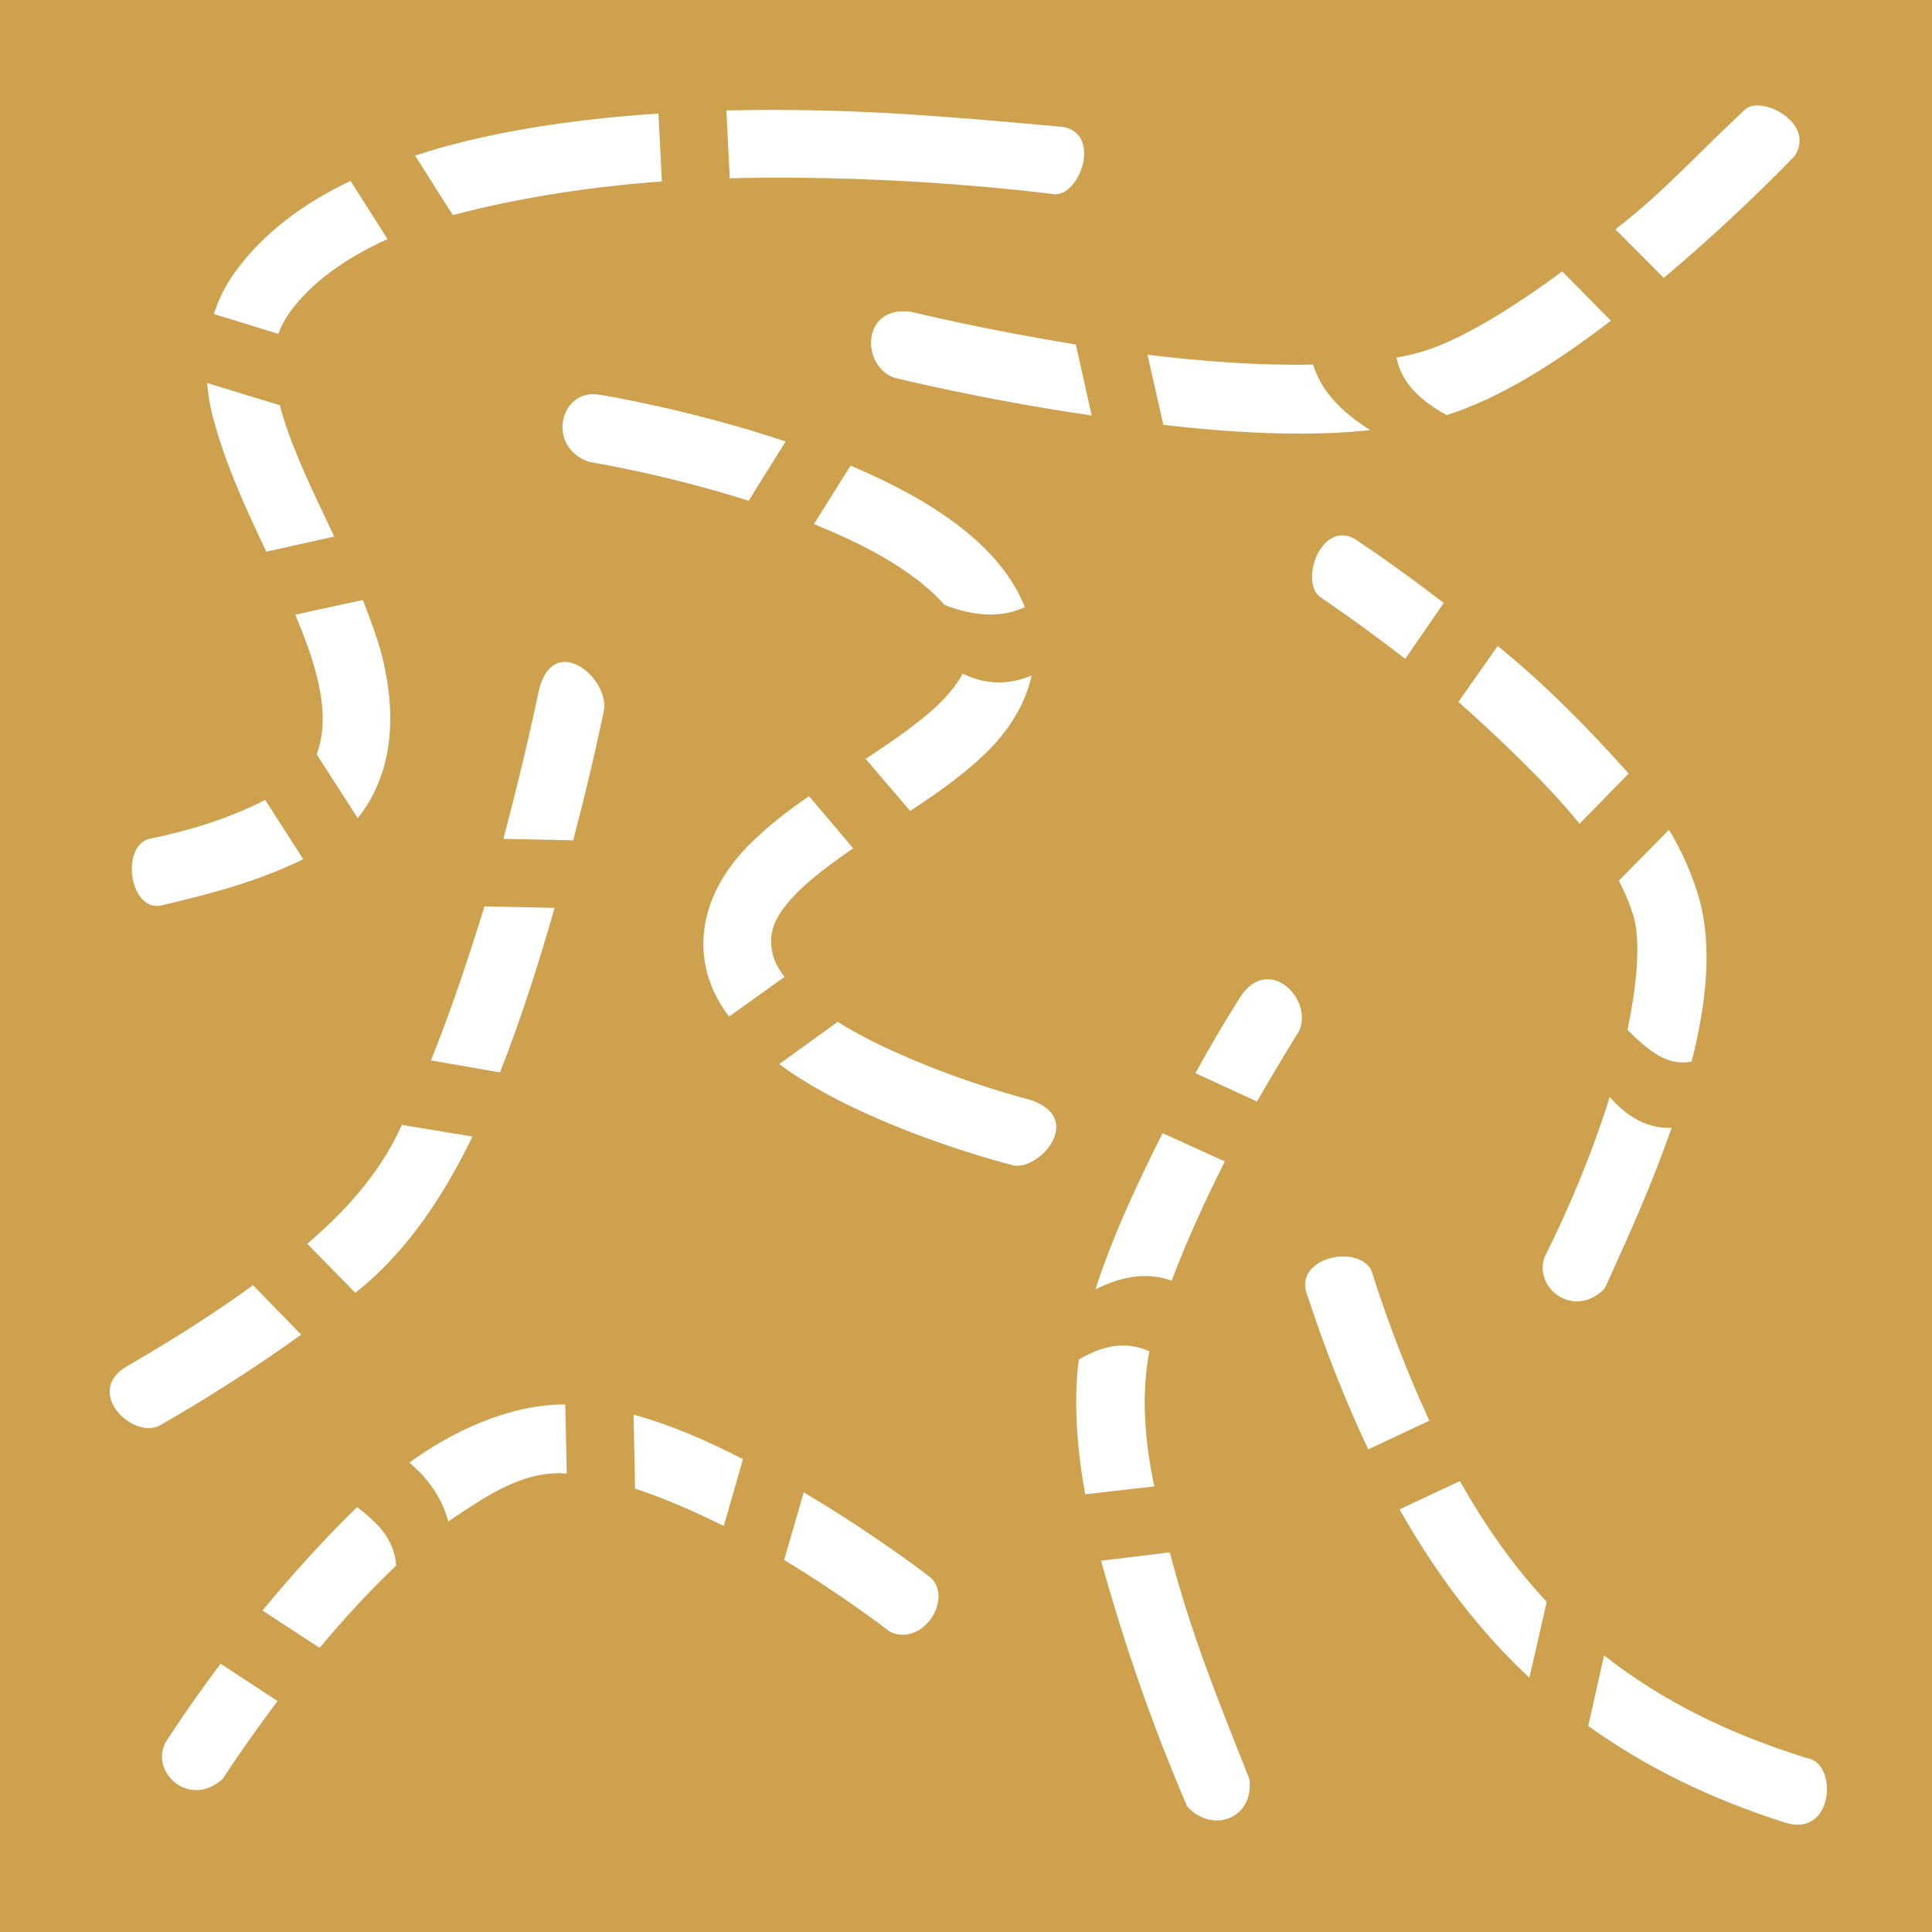
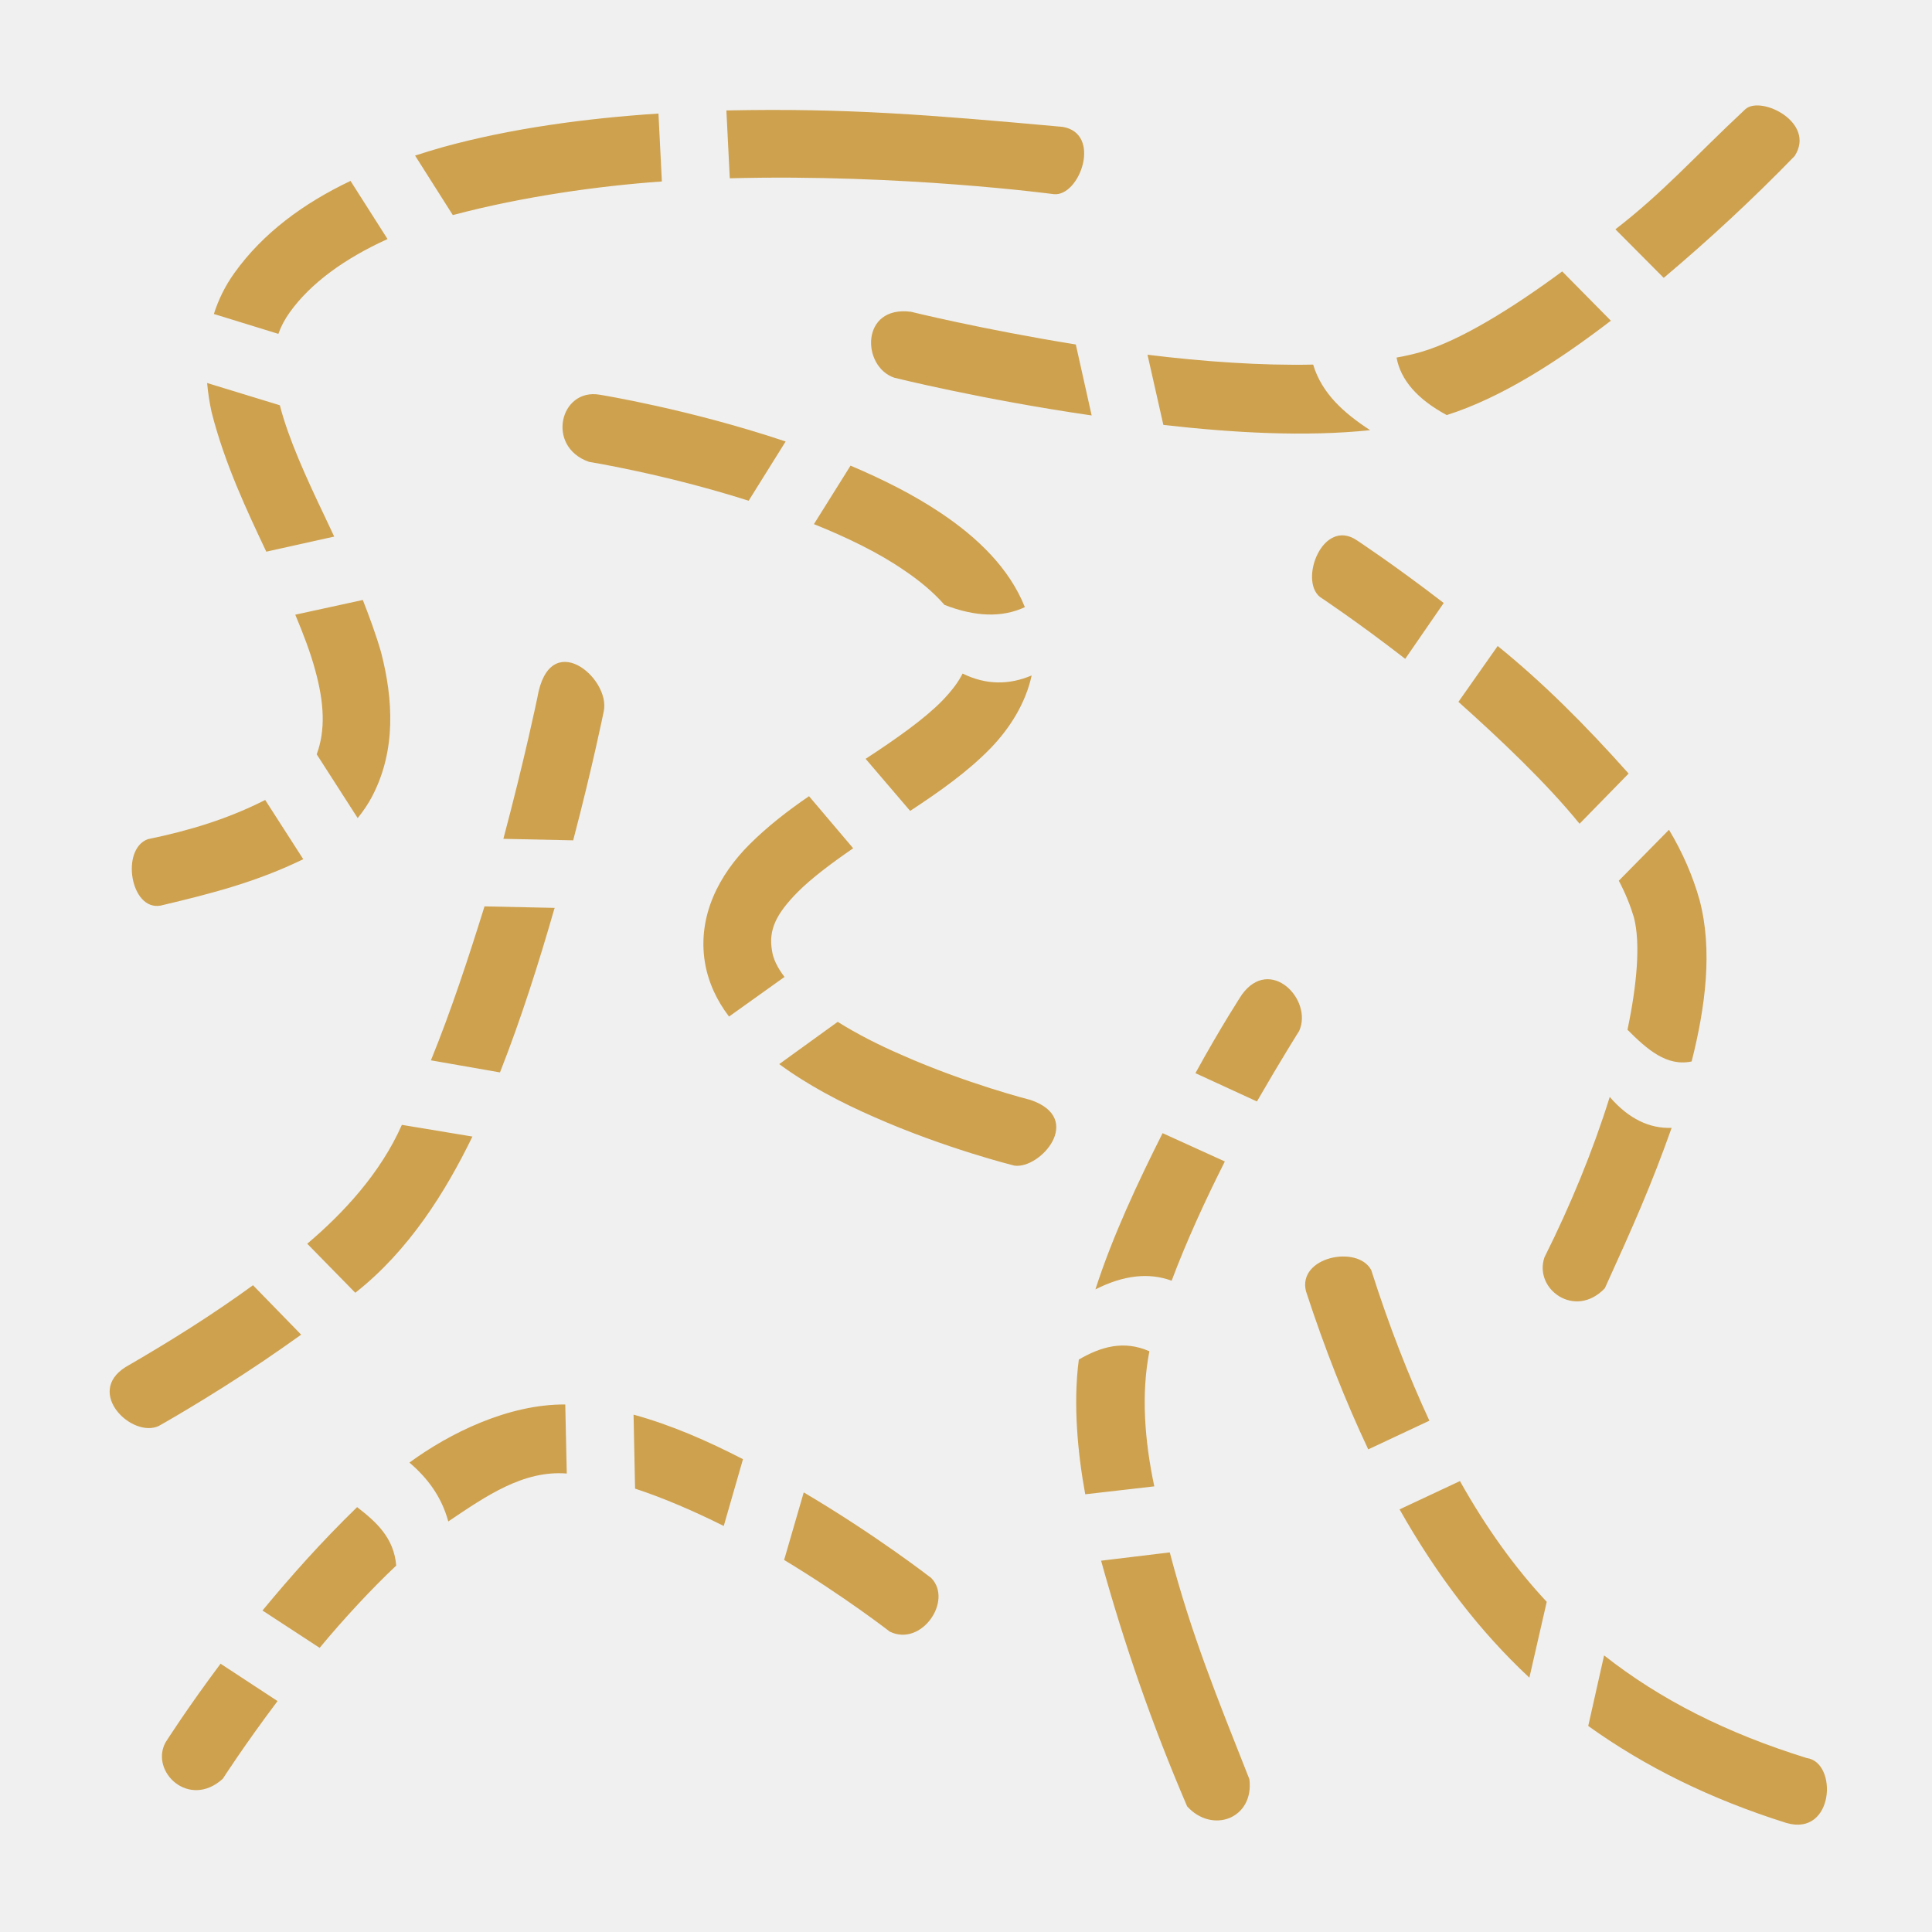
<svg xmlns="http://www.w3.org/2000/svg" viewBox="0 0 512 512" style="height: 512px; width: 512px;">
-   <path d="M0 0h512v512H0z" fill="#cea14e" fill-opacity="1" />
-   <g class="" transform="translate(0,0)" style="touch-action: none;">
-     <path d="M462.6 28.88C448.9 41.67 441 50.8 428.1 60.77l12.8 12.87c11.9-10.01 23.7-20.95 34.7-32.29 5.7-8.85-8.8-16.05-13-12.47zm-270.1.39l.9 17.98c45.6-1.2 85.9 4.21 85.9 4.21 6.9.63 12.8-16.1 2.3-17.84-35.2-3.19-57.4-5.01-89.1-4.35zm-18 .82c-19.3 1.27-39 3.91-57 8.86-2.5.71-5 1.47-7.5 2.28L120 57c18.6-4.94 38.8-7.74 55.4-8.91zM92.89 47.94c-12.45 5.94-23.15 13.78-30.73 24.34-2.5 3.47-4.28 7.15-5.48 10.93l17.09 5.27c.69-1.96 1.68-3.84 3.01-5.7 5.59-7.79 14.58-14.28 25.92-19.43zM414 71.93c-13.4 9.9-27.2 18.39-37.4 21.34-2 .57-4.1 1.07-6.5 1.49 1.1 5.94 5.5 11.04 13.3 15.24 14.5-4.6 29.5-14.28 43.5-25.01zM241.4 82.62C228 80.9 228.3 97.16 237 100.1c0 0 23.3 5.8 52.3 10l-4.2-18.81c-24.8-4-43.7-8.67-43.7-8.67zm62.7 11.39l4.2 18.59c18.3 2.1 37.7 3.2 54.8 1.4-6.9-4.5-12.8-9.7-15.1-17.38-13.7.3-29.2-.8-43.9-2.61zM54.89 101.5c.23 2.6.63 5.2 1.18 7.7 3.44 13.6 9.35 26.1 14.5 37l18-4c-.8-1.7-1.61-3.4-2.4-5.1-5.06-10.6-9.72-20.8-12.01-29.7zm104.01 3.1c-10.5-1.8-14.3 13.8-2.8 17.8 0 0 20 3.2 42.3 10.3l9.8-15.7c-25.6-8.6-49.3-12.4-49.3-12.4zm66.5 18.8l-9.7 15.5c8.7 3.5 17 7.5 23.7 12.1 4.5 3 8.1 6.1 10.9 9.3 8.2 3.2 15.3 3.4 21.3.6-4.1-10.3-12.5-18.4-22.2-24.9-7.3-4.9-15.5-9-24-12.6zm134.2 19.8c-9-6.1-15.4 10.5-9.8 15 0 0 9.7 6.4 22.6 16.4l10.2-14.8c-13.1-10.1-23-16.6-23-16.6zM96.15 159l-17.9 3.9c2.18 5.2 4.05 10.1 5.31 14.8 2.36 8.6 2.73 15.8.37 22.2l10.86 16.9c1.46-1.8 2.76-3.7 3.86-5.8 6.35-12.2 5.55-25.7 2.35-38.1-1.35-4.7-3.05-9.3-4.85-13.9zm300.75 12.2L386.5 186c11.4 10.2 23.4 21.6 32.1 32.3l13-13.3c-11.4-12.8-22.8-24.2-34.7-33.8zm-141.8 7.3c-1.1 2.2-2.8 4.5-5.4 7.2-4.8 4.9-12.2 10.1-20.3 15.4l11.8 13.8c7.6-5 15.2-10.3 21.4-16.7 5-5.2 9.2-11.8 10.8-19.2-5.9 2.5-12 2.6-18.3-.5zm-112.7 6.4s-3.3 16-9 37.4l18.5.4c5.2-19.8 8.1-34.2 8.1-34.2 1.9-8.8-14.4-22.5-17.6-3.6zm72 26.1c-5.7 3.9-11.1 8.1-15.8 12.8-7.9 7.9-13.8 18.8-11.8 31.2.9 5.4 3.2 10.2 6.4 14.4l14.7-10.5c-1.9-2.5-3-4.8-3.3-6.9-1-5.6 1.1-9.8 6.8-15.6 3.7-3.7 8.9-7.6 14.7-11.6zm-144.12 1c-9.84 5-19.99 8.1-31.13 10.4-7.23 2.7-4.56 19 3.38 17.6 13.96-3.3 25.45-6.3 37.84-12.3zm372.02 7.9L429 233.4c1.8 3.4 3.1 6.7 4 9.7 1.8 6.9.8 17.9-1.7 29.8 5.2 5.2 10.4 9.8 17 8.4 3.7-14.6 5.6-29.6 2.1-42.8-1.8-6.4-4.5-12.6-8.1-18.6zm-313.9 20.3c-4.2 13.5-8.9 27.8-14.2 40.8l18.3 3.2c5.6-14.2 10.3-29.1 14.3-43 .1-.2.1-.4.2-.6zm200.7 23.4s-5.5 8.4-12.3 20.8l16.3 7.5c6.4-11.1 11.2-18.7 11.2-18.7 3.7-8.3-7.7-20-15.2-9.6zM222 270.8L206.5 282c7.6 5.6 16.4 10.2 25.1 14 19 8.4 37.2 12.9 37.2 12.9 6.9 1 18.7-12.5 4.3-17.4 0 0-17-4.3-34.3-12-5.8-2.5-11.7-5.5-16.8-8.7zm204.6 19.9c-4.5 14.4-10.4 28.7-17.3 42.5-2.9 8.4 8.1 16.5 16 8.2 7.6-16.7 12.3-27.3 17.7-42.5-5.8.2-11.3-2.3-16.4-8.2zm-320.1 7.4c-5.7 12.9-15.62 23.5-25.08 31.5l12.74 13c14.24-11.2 23.94-26.8 31.04-41.4zm201.6 2.2c-6.5 12.9-13.3 27.4-17.8 41.4 7.5-3.8 14.2-4.5 20.2-2.3 3.9-10.4 9-21.5 14-31.4 0-.1.1-.2.1-.2zm55.3 36.3c-3.6-6.8-19.6-3.5-17.3 5.6 5 15.3 10.5 29.2 16.5 41.9l16.2-7.6c-5.5-11.9-10.7-25.1-15.4-39.9zm-296.35 4c-10.71 7.8-22.03 14.9-33.8 21.7-10.75 6.8 1.74 18.9 8.82 15.6 0 0 12.88-7.2 27.85-17.3 3.23-2.2 6.56-4.5 9.89-6.9zm237.55 17.5c-6.8-3-12.9-1.2-18.7 2.2-1.6 12-.2 25.4 1.7 35.7l18.3-2.1c-2.6-12.3-3.5-24.5-1.3-35.8zm-196.1 29.5c4.8 4.1 8.5 9 10.3 15.6 10.1-6.8 19.9-13.6 31.4-12.7l-.4-18.3c-15.2-.1-30.8 7.7-41.3 15.4zm59.4-12.7l.4 19.6c7.6 2.5 15.7 6 23.5 9.9l5.1-17.7c-9.3-4.8-19.1-9.1-29-11.8zm219 17.6l-16 7.5c9.9 17.5 21.2 32.3 34.4 44.6l4.6-20.1c-8.5-9.1-16.1-19.7-23-32zm-173.9 3l-5.2 17.9c16.2 9.8 28 19 28 19 8.4 4.1 16.8-8.2 11-14.2 0 0-14.5-11.3-33.8-22.7zm-118.36 3.9c-9.56 9.3-17.37 18.1-25.08 27.4l15.15 9.9C91.09 429 98.52 421 105 414.9c-.6-7.4-5.33-11.6-10.36-15.5zm215.36 12l-18.2 2.2c6.2 22.3 13.4 43.2 22.8 65.1 6.7 7.4 17.8 3.2 16.5-7.2-8.7-22-15.4-38.4-21.1-60.1zm115.1 27.3l-4.2 18.7c15.2 10.9 32.5 19.4 52.5 25.7 12.7 3.7 13.7-16.1 5.4-17.2-21.2-6.6-38.7-15.4-53.7-27.2zm-366.65 2.2c-8.98 12-14.61 20.9-14.61 20.9-4.1 7.7 6.24 17.7 15.2 9.6 0 0 5.64-8.8 14.51-20.6z" fill="#fff" fill-opacity="1" />
-   </g>
+   <path d="M462.6 28.88C448.9 41.67 441 50.8 428.1 60.77l12.8 12.87c11.9-10.01 23.7-20.95 34.7-32.29 5.7-8.85-8.8-16.05-13-12.47zm-270.1.39l.9 17.98c45.6-1.2 85.9 4.21 85.9 4.21 6.9.63 12.8-16.1 2.3-17.84-35.2-3.19-57.4-5.01-89.1-4.35zm-18 .82c-19.3 1.27-39 3.91-57 8.86-2.5.71-5 1.47-7.5 2.28L120 57c18.6-4.94 38.8-7.74 55.4-8.91zM92.89 47.94c-12.45 5.94-23.15 13.78-30.73 24.34-2.5 3.47-4.28 7.15-5.48 10.93l17.09 5.27c.69-1.96 1.68-3.84 3.01-5.7 5.59-7.79 14.58-14.28 25.92-19.43zM414 71.93c-13.4 9.9-27.2 18.39-37.4 21.34-2 .57-4.1 1.07-6.5 1.49 1.1 5.94 5.5 11.04 13.3 15.24 14.5-4.6 29.5-14.28 43.5-25.01zM241.4 82.62C228 80.9 228.3 97.16 237 100.1c0 0 23.3 5.8 52.3 10l-4.2-18.81c-24.8-4-43.7-8.67-43.7-8.67zm62.7 11.39l4.2 18.59c18.3 2.1 37.7 3.2 54.8 1.4-6.9-4.5-12.8-9.7-15.1-17.38-13.7.3-29.2-.8-43.9-2.61zM54.89 101.5c.23 2.6.63 5.2 1.18 7.7 3.44 13.6 9.35 26.1 14.5 37l18-4c-.8-1.7-1.61-3.4-2.4-5.1-5.06-10.6-9.72-20.8-12.01-29.7zm104.01 3.1c-10.5-1.8-14.3 13.8-2.8 17.8 0 0 20 3.2 42.3 10.3l9.8-15.7c-25.6-8.6-49.3-12.4-49.3-12.4zm66.5 18.8l-9.7 15.5c8.7 3.5 17 7.5 23.7 12.1 4.5 3 8.1 6.1 10.9 9.3 8.2 3.2 15.3 3.4 21.3.6-4.1-10.3-12.5-18.4-22.2-24.9-7.3-4.9-15.5-9-24-12.6zm134.2 19.8c-9-6.1-15.4 10.5-9.8 15 0 0 9.7 6.4 22.6 16.4l10.2-14.8c-13.1-10.1-23-16.6-23-16.6zM96.15 159l-17.9 3.9c2.18 5.2 4.05 10.1 5.31 14.8 2.36 8.6 2.73 15.8.37 22.2l10.86 16.9c1.46-1.8 2.76-3.7 3.86-5.8 6.35-12.2 5.55-25.7 2.35-38.1-1.35-4.7-3.05-9.3-4.85-13.9zm300.75 12.2L386.5 186c11.4 10.2 23.4 21.6 32.1 32.3l13-13.3c-11.4-12.8-22.8-24.2-34.7-33.8zm-141.8 7.3c-1.1 2.2-2.8 4.5-5.4 7.2-4.8 4.9-12.2 10.1-20.3 15.4l11.8 13.8c7.6-5 15.2-10.3 21.4-16.7 5-5.2 9.2-11.8 10.8-19.2-5.9 2.5-12 2.6-18.3-.5zm-112.7 6.4s-3.3 16-9 37.4l18.5.4c5.2-19.8 8.1-34.2 8.1-34.2 1.9-8.8-14.4-22.5-17.6-3.6zm72 26.1c-5.7 3.9-11.1 8.1-15.8 12.8-7.9 7.9-13.8 18.8-11.8 31.2.9 5.4 3.2 10.2 6.4 14.4l14.7-10.5c-1.9-2.5-3-4.8-3.3-6.9-1-5.6 1.1-9.8 6.8-15.6 3.7-3.7 8.9-7.6 14.7-11.6zm-144.12 1c-9.84 5-19.99 8.1-31.13 10.4-7.23 2.7-4.56 19 3.38 17.6 13.96-3.3 25.45-6.3 37.84-12.3zm372.02 7.9L429 233.4c1.8 3.4 3.1 6.7 4 9.7 1.8 6.9.8 17.9-1.7 29.8 5.2 5.2 10.4 9.8 17 8.4 3.7-14.6 5.6-29.6 2.1-42.8-1.8-6.4-4.5-12.6-8.1-18.6zm-313.9 20.3c-4.2 13.5-8.9 27.8-14.2 40.8l18.3 3.2c5.6-14.2 10.3-29.1 14.3-43 .1-.2.1-.4.2-.6zm200.7 23.4s-5.5 8.4-12.3 20.8l16.3 7.5c6.4-11.1 11.2-18.7 11.2-18.7 3.7-8.3-7.7-20-15.2-9.6zM222 270.8L206.5 282c7.6 5.6 16.4 10.2 25.1 14 19 8.4 37.2 12.9 37.2 12.9 6.9 1 18.7-12.5 4.3-17.4 0 0-17-4.3-34.3-12-5.8-2.5-11.7-5.5-16.8-8.7zm204.6 19.9c-4.5 14.4-10.4 28.7-17.3 42.5-2.9 8.4 8.1 16.5 16 8.2 7.6-16.7 12.3-27.3 17.7-42.5-5.8.2-11.3-2.3-16.4-8.2zm-320.1 7.4c-5.7 12.9-15.62 23.5-25.08 31.5l12.74 13c14.24-11.2 23.94-26.8 31.04-41.4zm201.6 2.2c-6.5 12.9-13.3 27.4-17.8 41.4 7.5-3.8 14.2-4.5 20.2-2.3 3.9-10.4 9-21.5 14-31.4 0-.1.1-.2.1-.2zm55.3 36.3c-3.6-6.8-19.6-3.5-17.3 5.6 5 15.3 10.5 29.2 16.5 41.9l16.2-7.6c-5.5-11.9-10.7-25.1-15.4-39.9zm-296.35 4c-10.71 7.8-22.03 14.9-33.8 21.7-10.75 6.8 1.74 18.9 8.82 15.6 0 0 12.88-7.2 27.85-17.3 3.23-2.2 6.56-4.5 9.89-6.9zm237.55 17.5c-6.8-3-12.9-1.2-18.7 2.2-1.6 12-.2 25.4 1.7 35.7l18.3-2.1c-2.6-12.3-3.5-24.5-1.3-35.8zm-196.1 29.5c4.8 4.1 8.5 9 10.3 15.6 10.1-6.8 19.9-13.6 31.4-12.7l-.4-18.3c-15.2-.1-30.8 7.7-41.3 15.4zm59.4-12.7l.4 19.6c7.6 2.5 15.7 6 23.5 9.9l5.1-17.7c-9.3-4.8-19.1-9.1-29-11.8zm219 17.6l-16 7.5c9.9 17.5 21.2 32.3 34.4 44.6l4.6-20.1c-8.5-9.1-16.1-19.7-23-32zm-173.9 3l-5.2 17.9c16.2 9.8 28 19 28 19 8.4 4.1 16.8-8.2 11-14.2 0 0-14.5-11.3-33.8-22.7zm-118.36 3.9c-9.56 9.3-17.37 18.1-25.08 27.4l15.15 9.9C91.09 429 98.52 421 105 414.9c-.6-7.4-5.33-11.6-10.36-15.5zm215.36 12l-18.2 2.2c6.2 22.3 13.4 43.2 22.8 65.1 6.7 7.4 17.8 3.2 16.5-7.2-8.7-22-15.4-38.4-21.1-60.1zm115.1 27.3l-4.2 18.7c15.2 10.9 32.5 19.4 52.5 25.7 12.7 3.7 13.7-16.1 5.4-17.2-21.2-6.6-38.7-15.4-53.7-27.2zm-366.65 2.2c-8.98 12-14.61 20.9-14.61 20.9-4.1 7.7 6.24 17.7 15.2 9.6 0 0 5.64-8.8 14.51-20.6z" fill="#cea14e" />
</svg>
